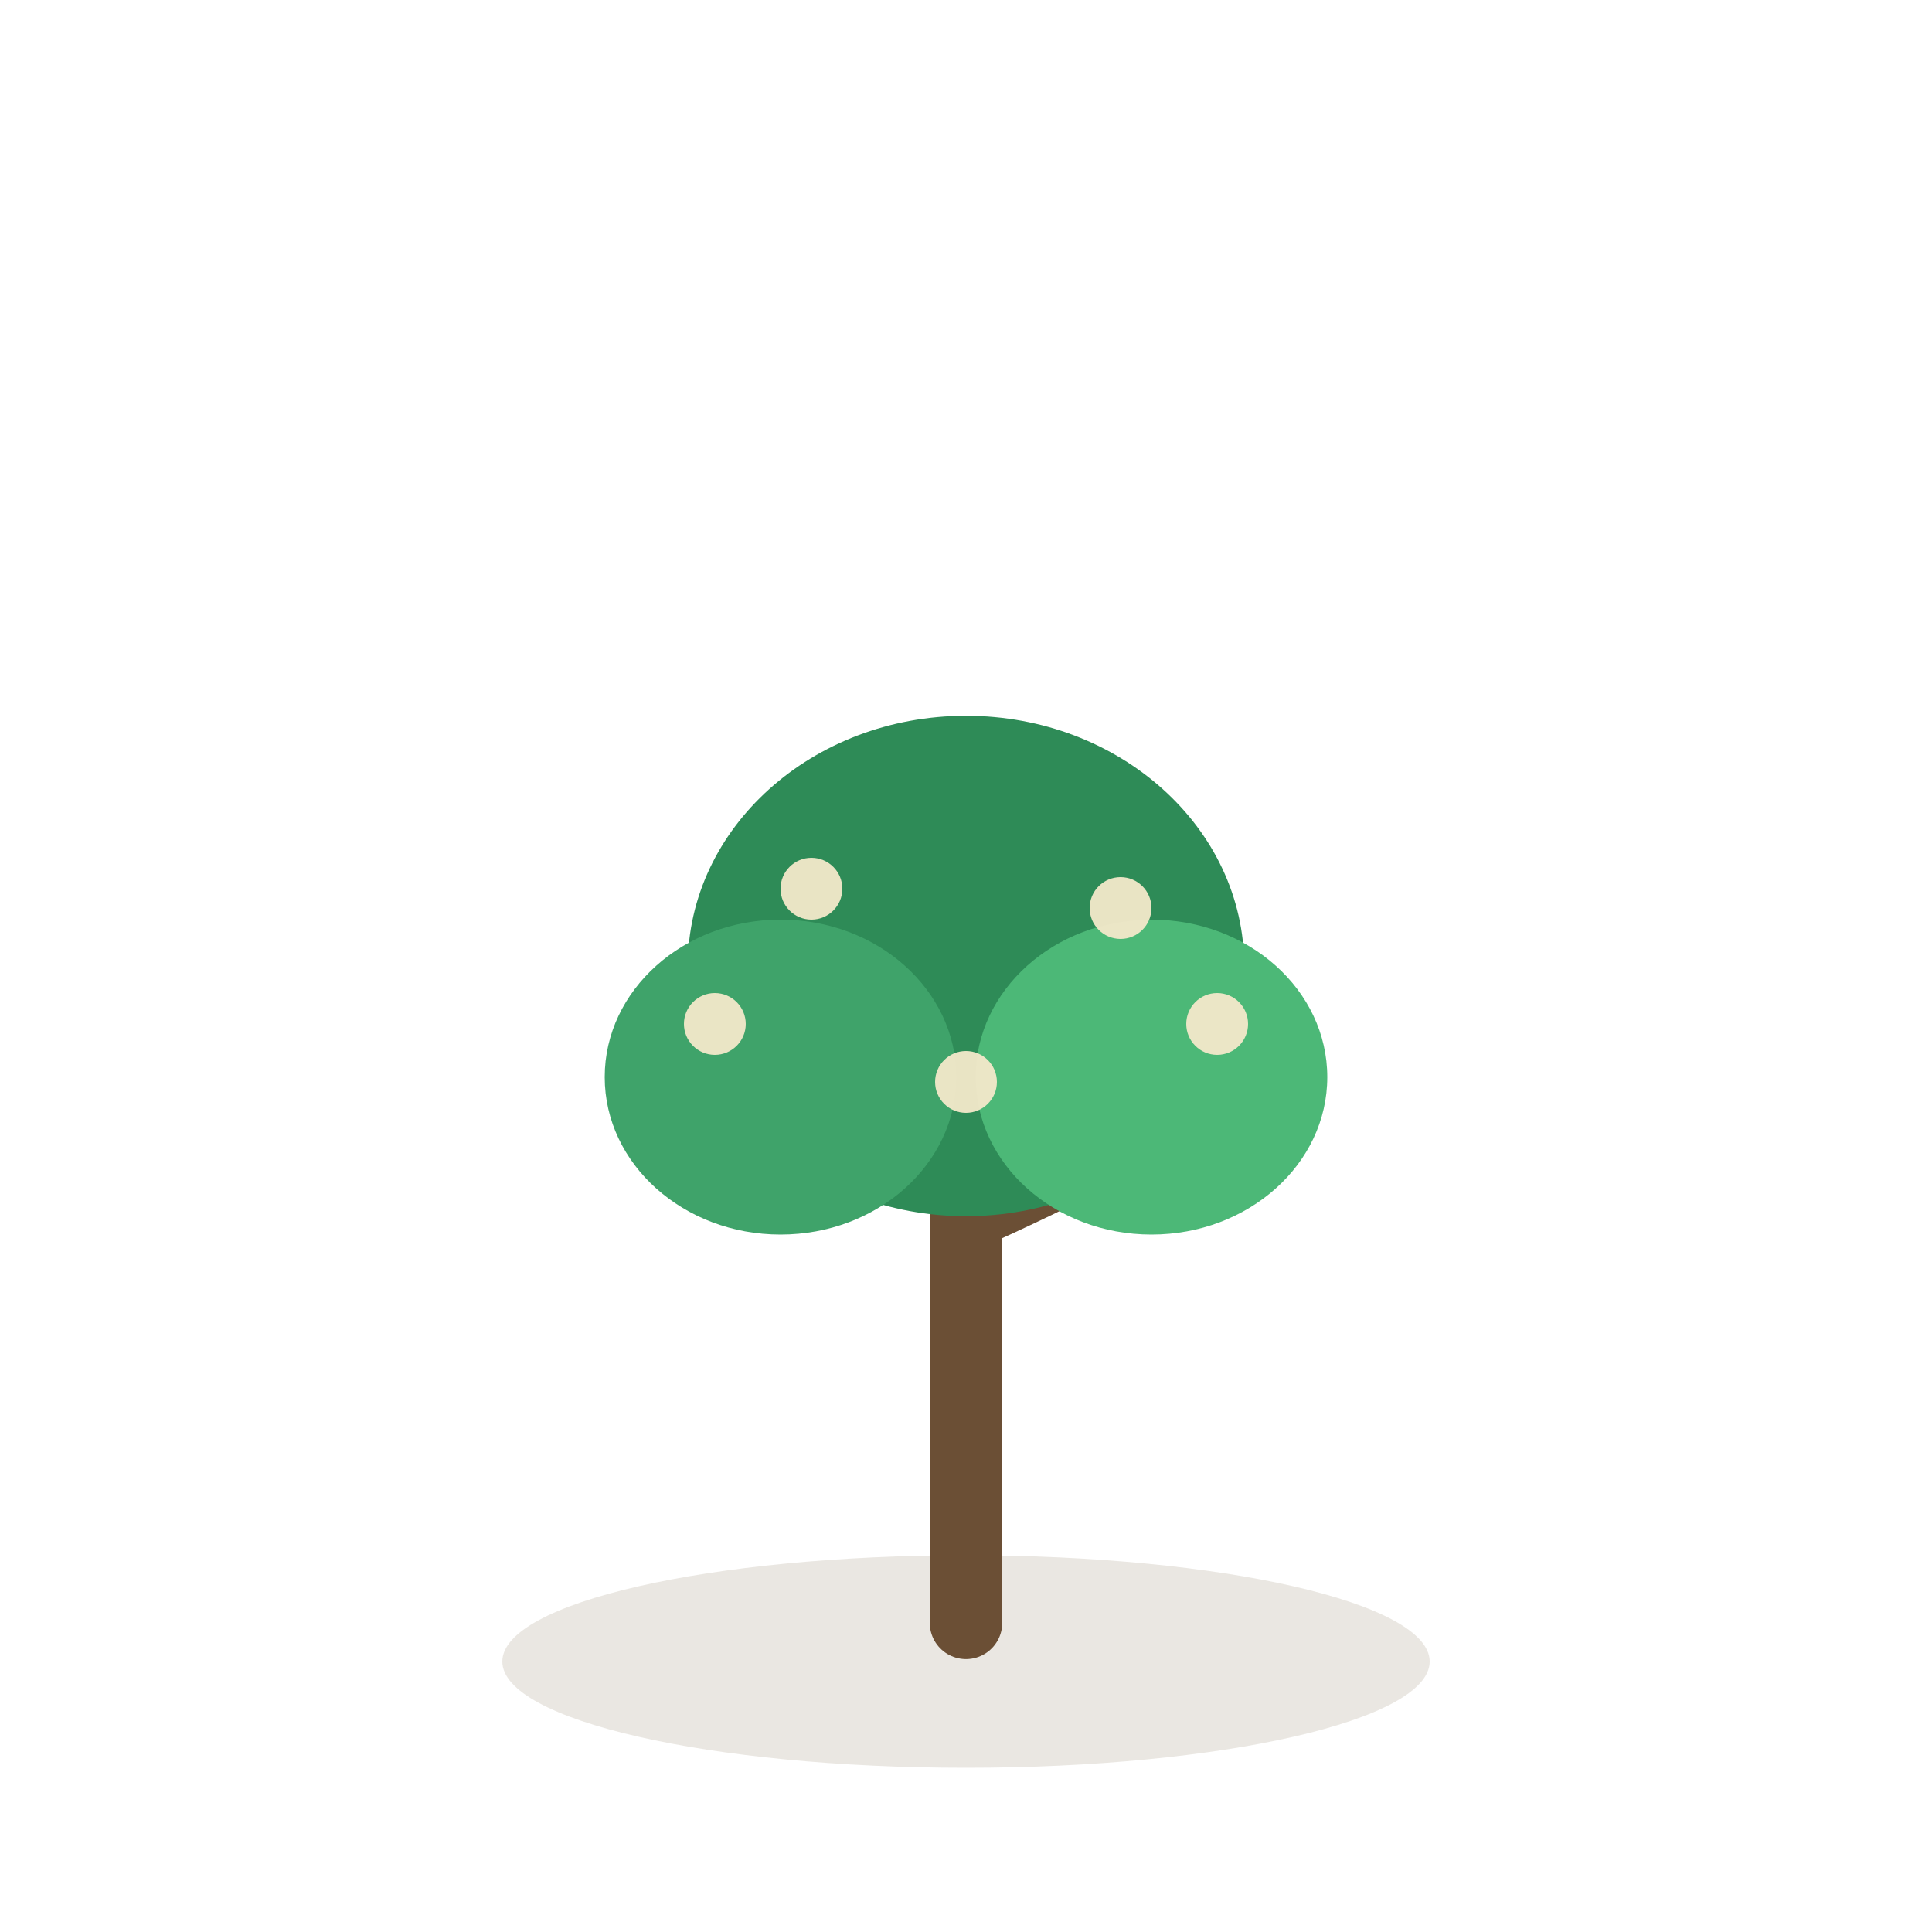
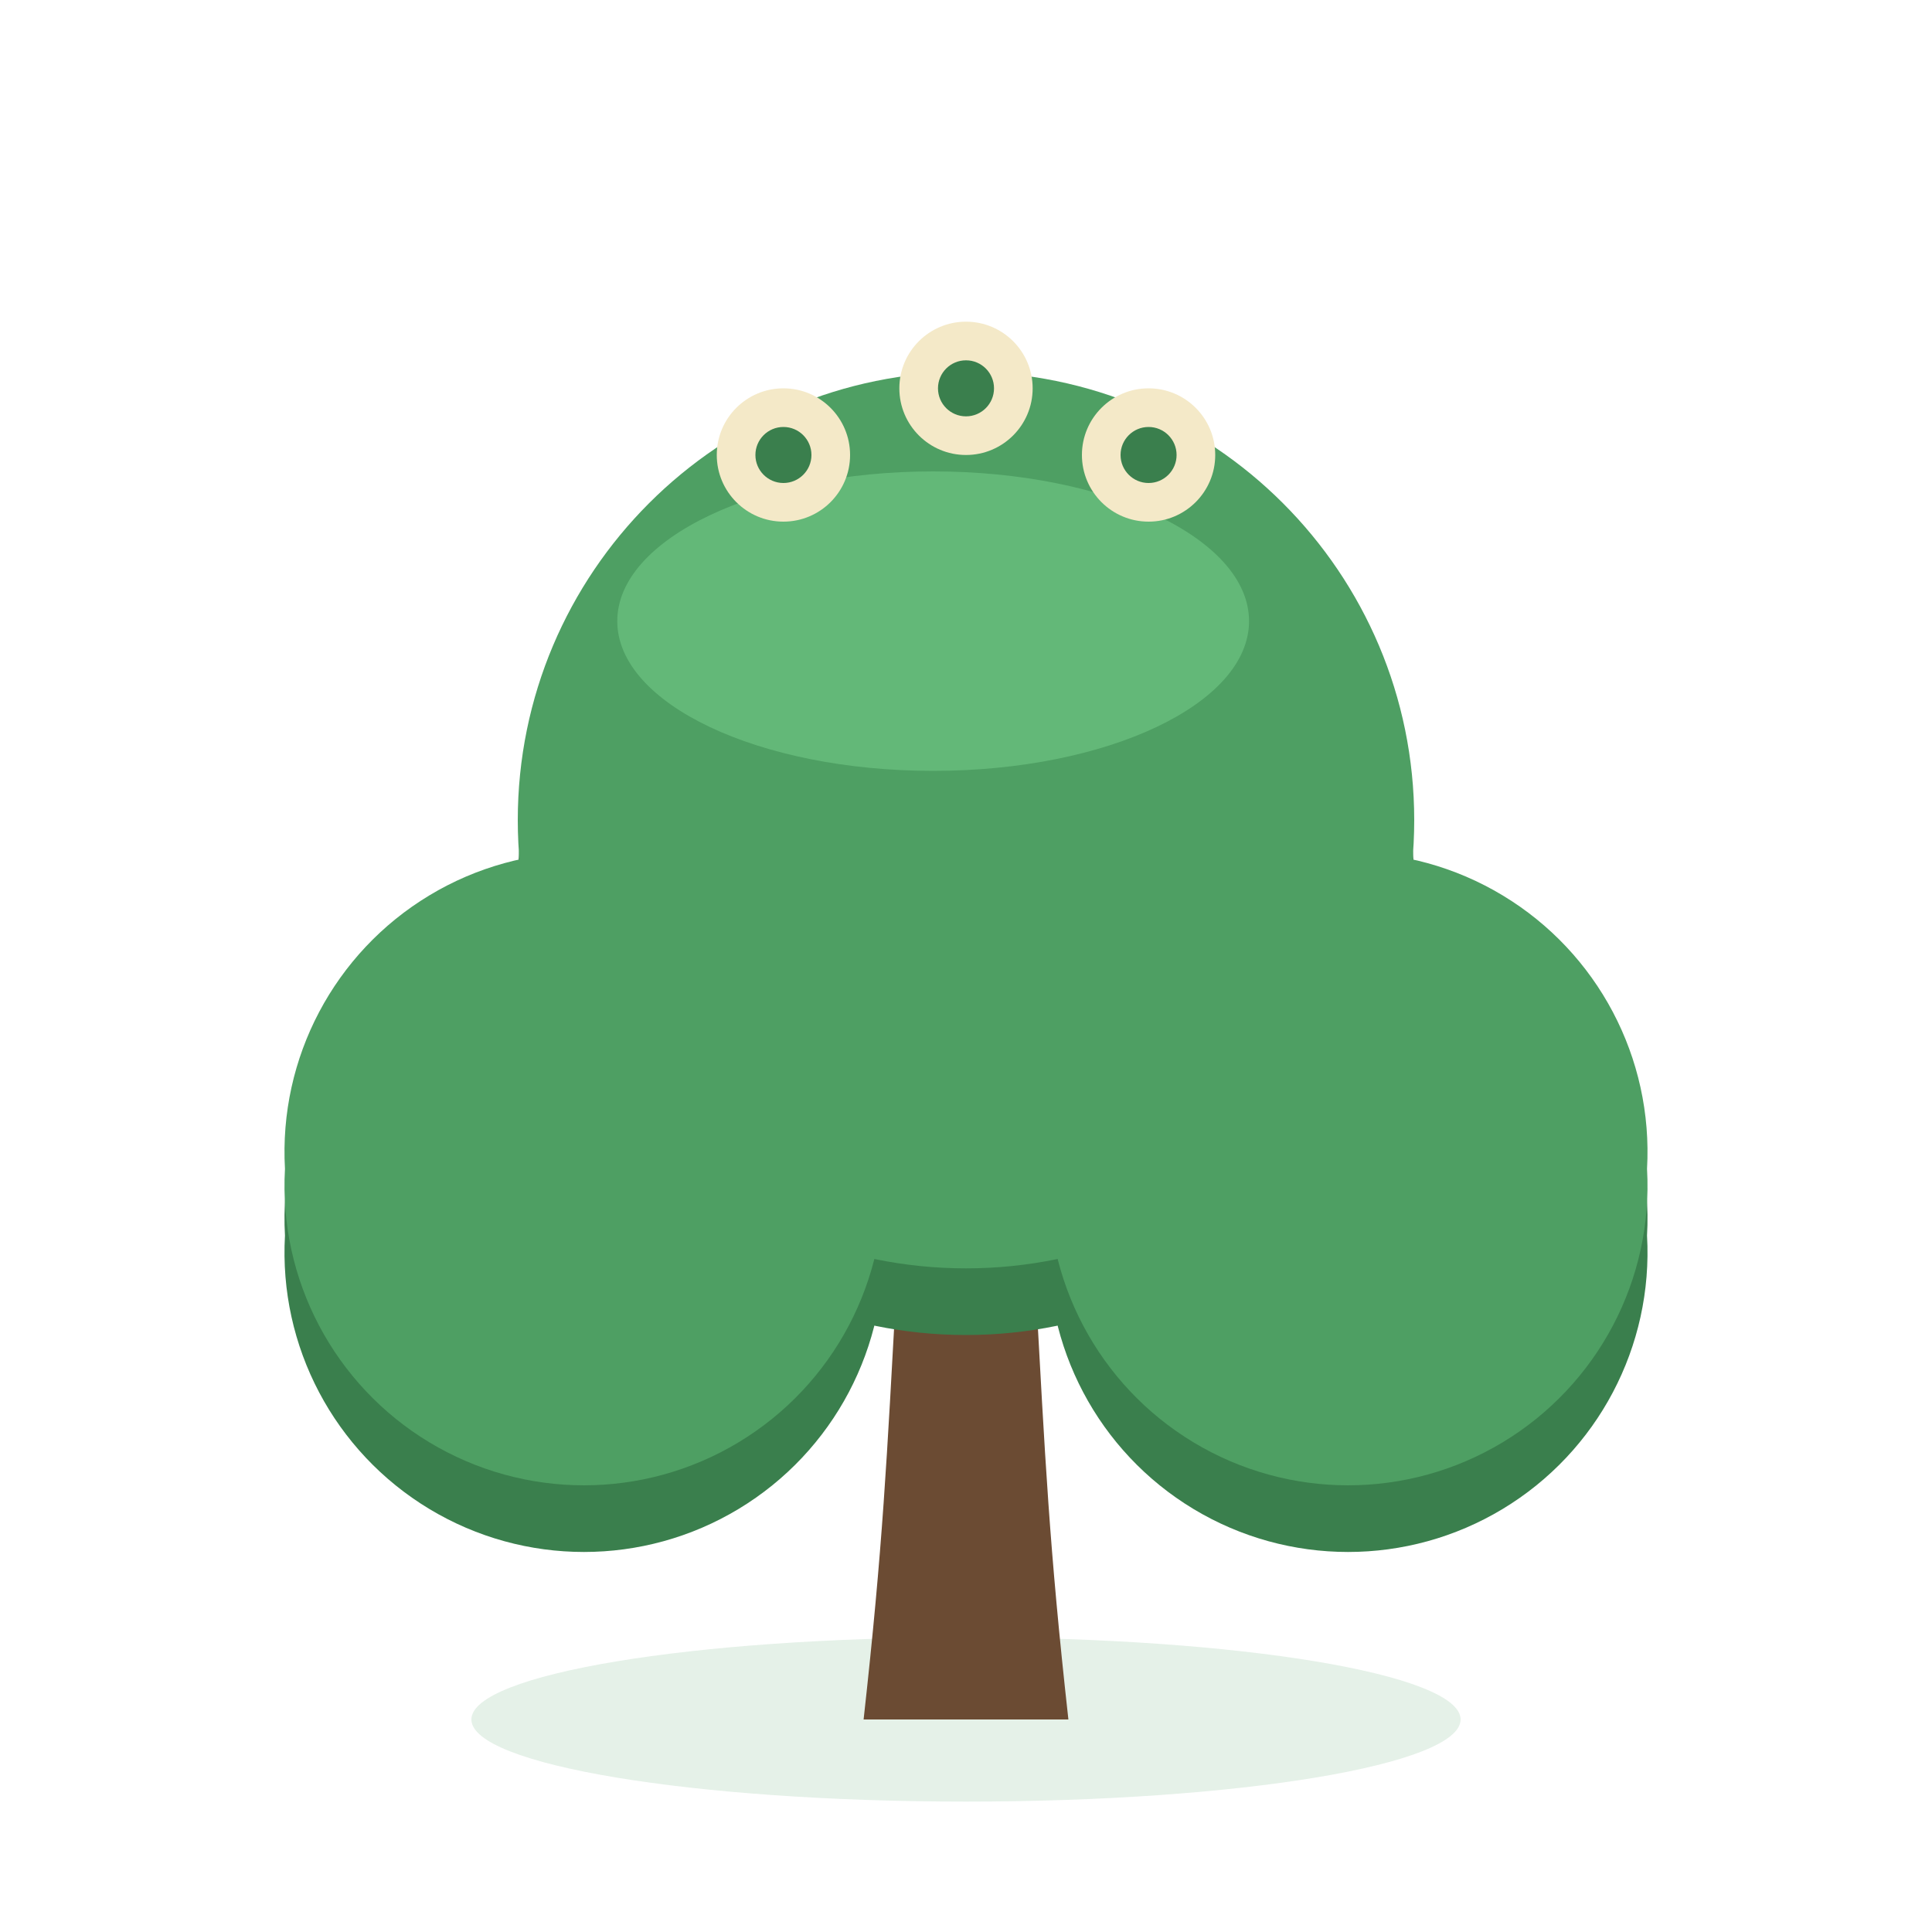
- <svg xmlns="http://www.w3.org/2000/svg" viewBox="0 0 200 200">
-   <ellipse cx="100" cy="172" rx="48" ry="11" fill="#8C7B5E" opacity="0.18" />
-   <path d="M100 168 Q100 136 100 110" stroke="#6B4F35" stroke-width="7.5" fill="none" stroke-linecap="round" />
-   <path d="M100 122 q-18 -8 -26 -18" stroke="#6B4F35" stroke-width="3.4" fill="none" stroke-linecap="round" />
-   <path d="M100 128 q18 -8 26 -14" stroke="#6B4F35" stroke-width="3.4" fill="none" stroke-linecap="round" />
-   <ellipse cx="100.0" cy="100.0" rx="28.8" ry="25.9" fill="#2E8B57" />
-   <ellipse cx="80.8" cy="111.5" rx="18.2" ry="16.3" fill="#3FA36A" />
-   <ellipse cx="119.2" cy="111.5" rx="18.2" ry="16.3" fill="#4CB877" />
-   <circle cx="84" cy="92" r="3.2" fill="#F2E8C9" opacity="0.95" />
-   <circle cx="116" cy="94" r="3.2" fill="#F2E8C9" opacity="0.95" />
-   <circle cx="100" cy="112" r="3.2" fill="#F2E8C9" opacity="0.95" />
-   <circle cx="74" cy="106" r="3.2" fill="#F2E8C9" opacity="0.95" />
-   <circle cx="126" cy="106" r="3.2" fill="#F2E8C9" opacity="0.95" />
+ <svg xmlns="http://www.w3.org/2000/svg" viewBox="0 0 200 200" width="200" height="200" role="img" aria-label="mixed tree, bloom stage">
+   <ellipse cx="100" cy="178" rx="51.2" ry="8.5" fill="#4E9F63" opacity="0.15" />
+   <path d="M 89.4 178 C 91.4 160 91.8 151.1 92.8 133.1 L 107.2 133.1 C 108.2 151.1 108.6 160 110.6 178 Z" fill="#6B4B33" />
+   <path d="M 53.6 91.8 A 46.4 46.4 0 1 0 146.4 91.8 A 46.4 46.4 0 1 0 53.6 91.8 Z M 29.5 127.9 A 31 31 0 1 0 91.4 127.9 A 31 31 0 1 0 29.5 127.9 Z M 108.6 127.9 A 31 31 0 1 0 170.5 127.9 A 31 31 0 1 0 108.6 127.9 Z" fill="#3A7F4D" />
+   <path d="M 53.6 84.9 A 46.4 46.4 0 1 0 146.4 84.9 A 46.4 46.4 0 1 0 53.6 84.9 Z M 29.5 121 A 31 31 0 1 0 91.4 121 A 31 31 0 1 0 29.5 121 Z M 108.6 121 A 31 31 0 1 0 170.5 121 A 31 31 0 1 0 108.6 121 Z" fill="#4E9F63" />
+   <ellipse cx="96.6" cy="64.3" rx="32.7" ry="15.5" fill="#63B878" />
+   <circle cx="81.1" cy="47.1" r="6.9" fill="#F4E9C8" />
+   <circle cx="81.1" cy="47.1" r="2.9" fill="#3A7F4D" />
+   <circle cx="100" cy="40.2" r="6.9" fill="#F4E9C8" />
+   <circle cx="100" cy="40.2" r="2.9" fill="#3A7F4D" />
+   <circle cx="118.9" cy="47.1" r="6.9" fill="#F4E9C8" />
+   <circle cx="118.9" cy="47.1" r="2.9" fill="#3A7F4D" />
</svg>
